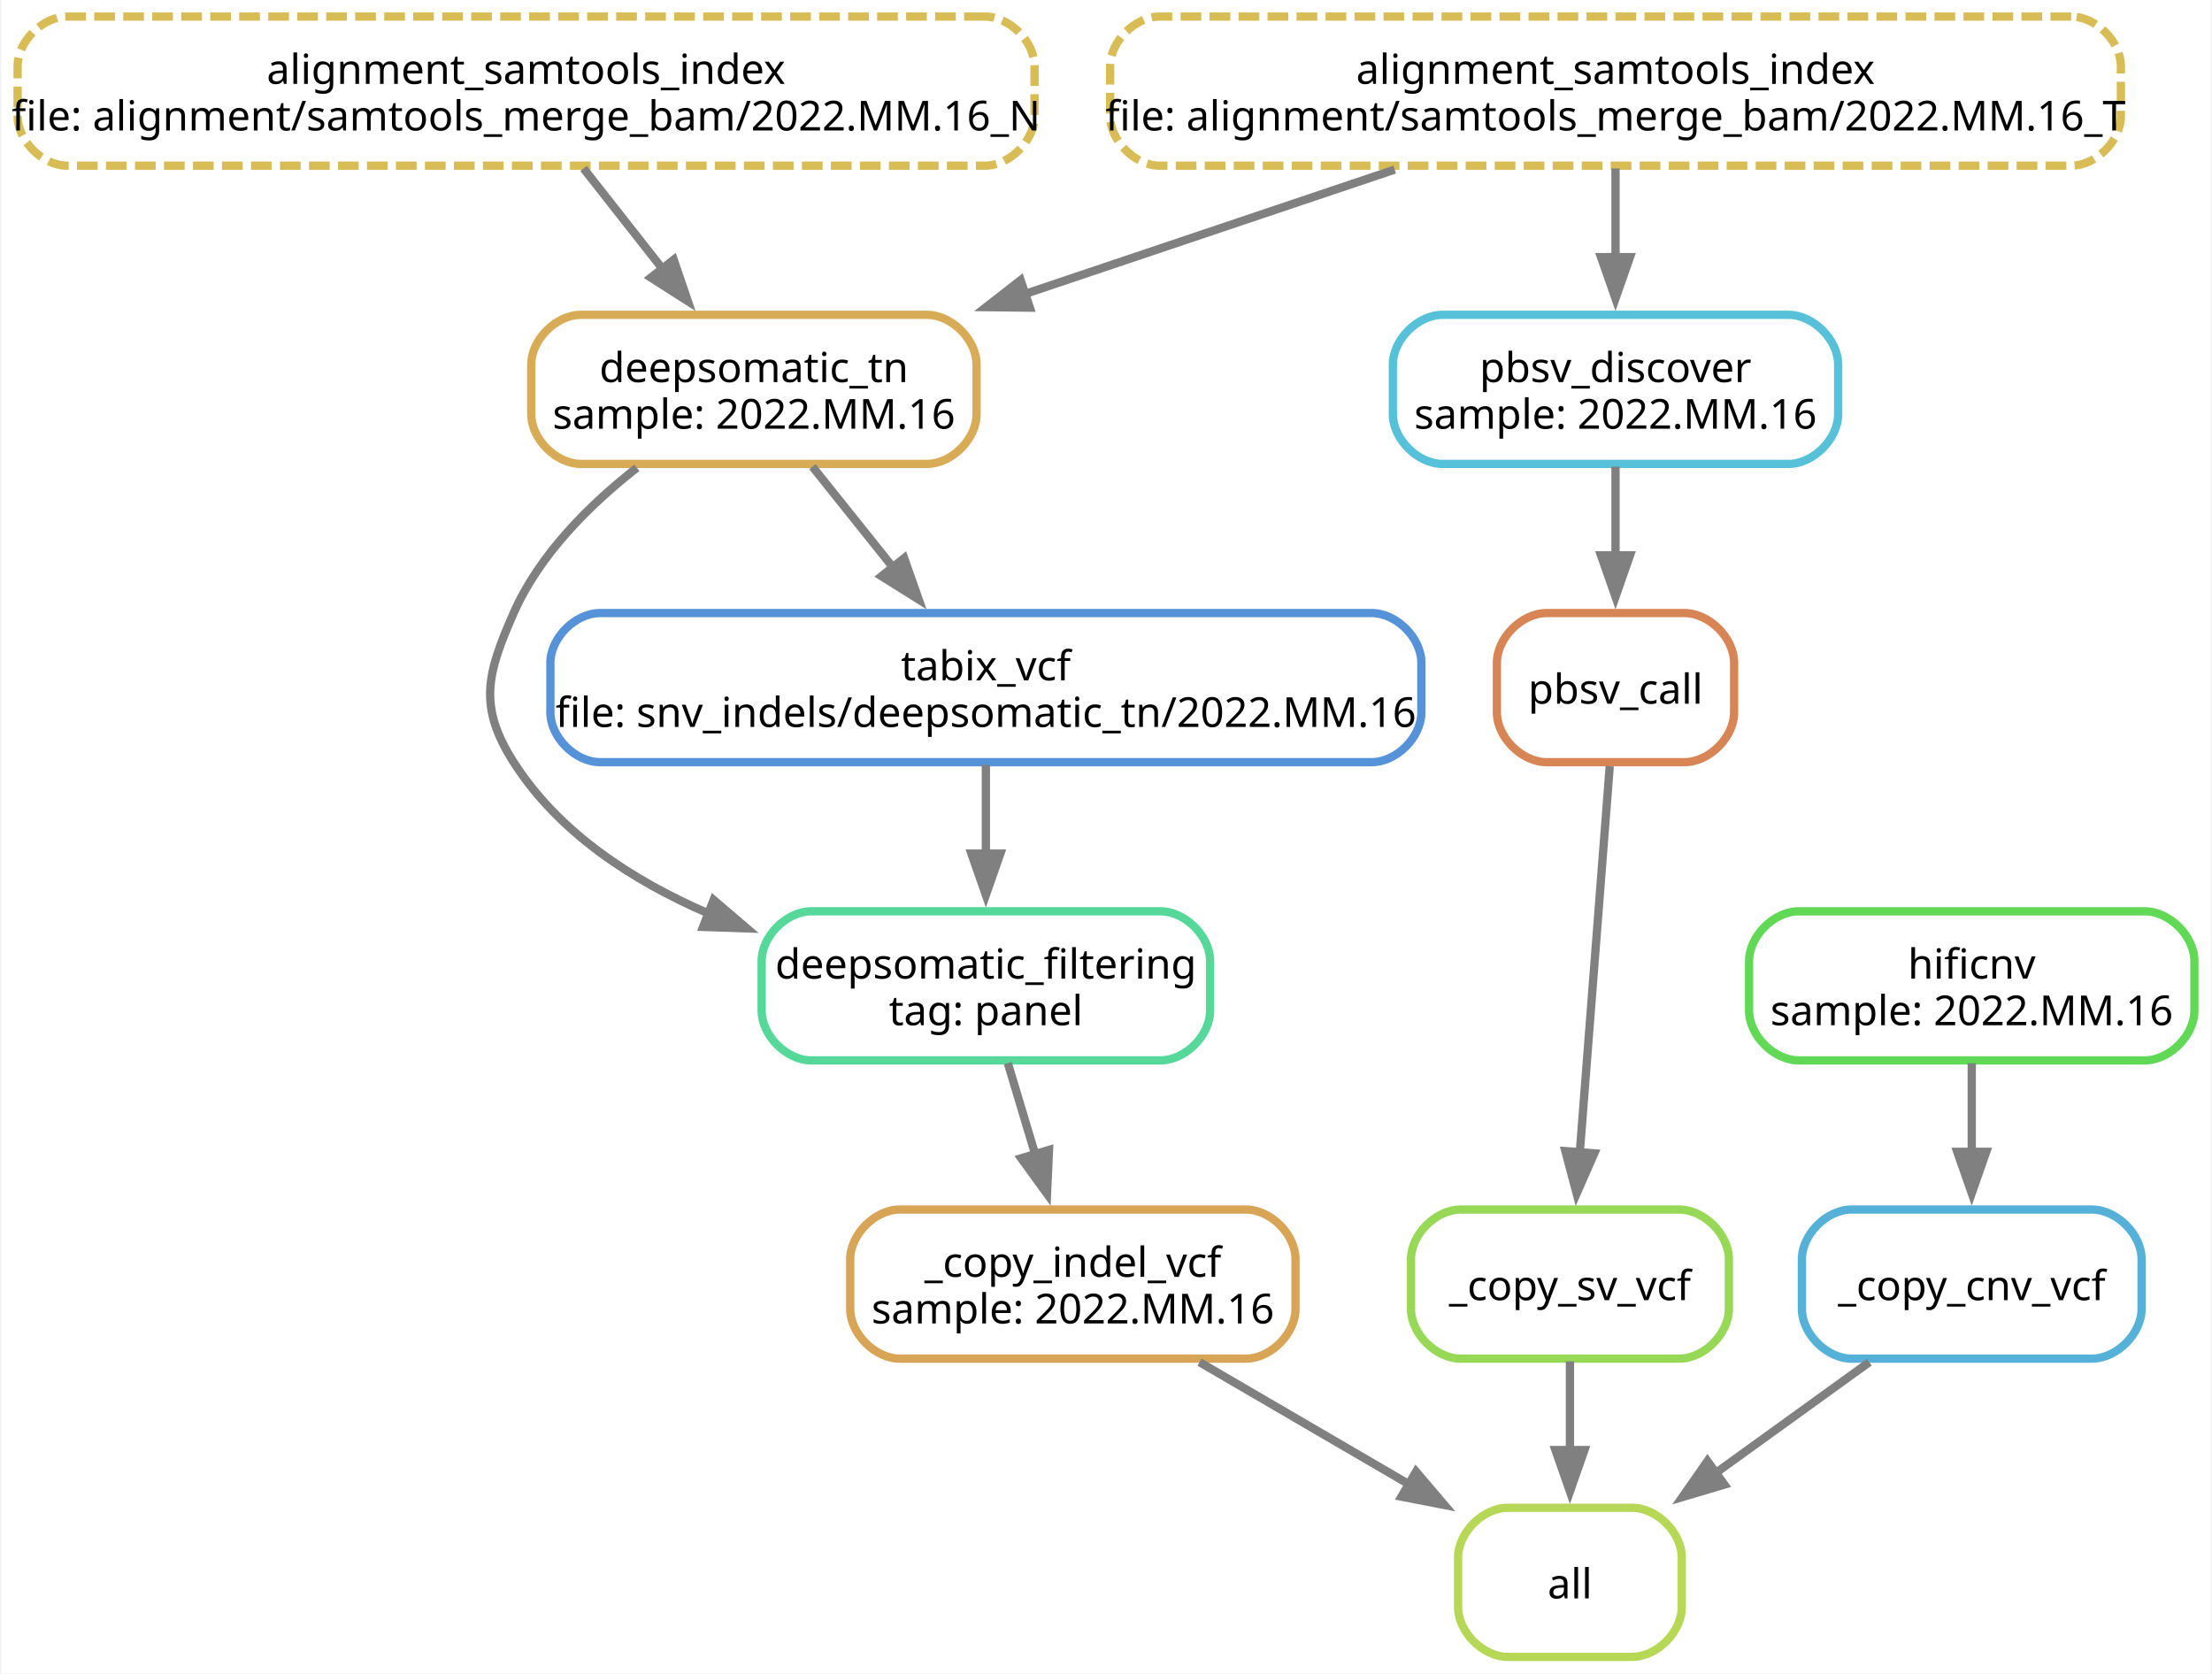
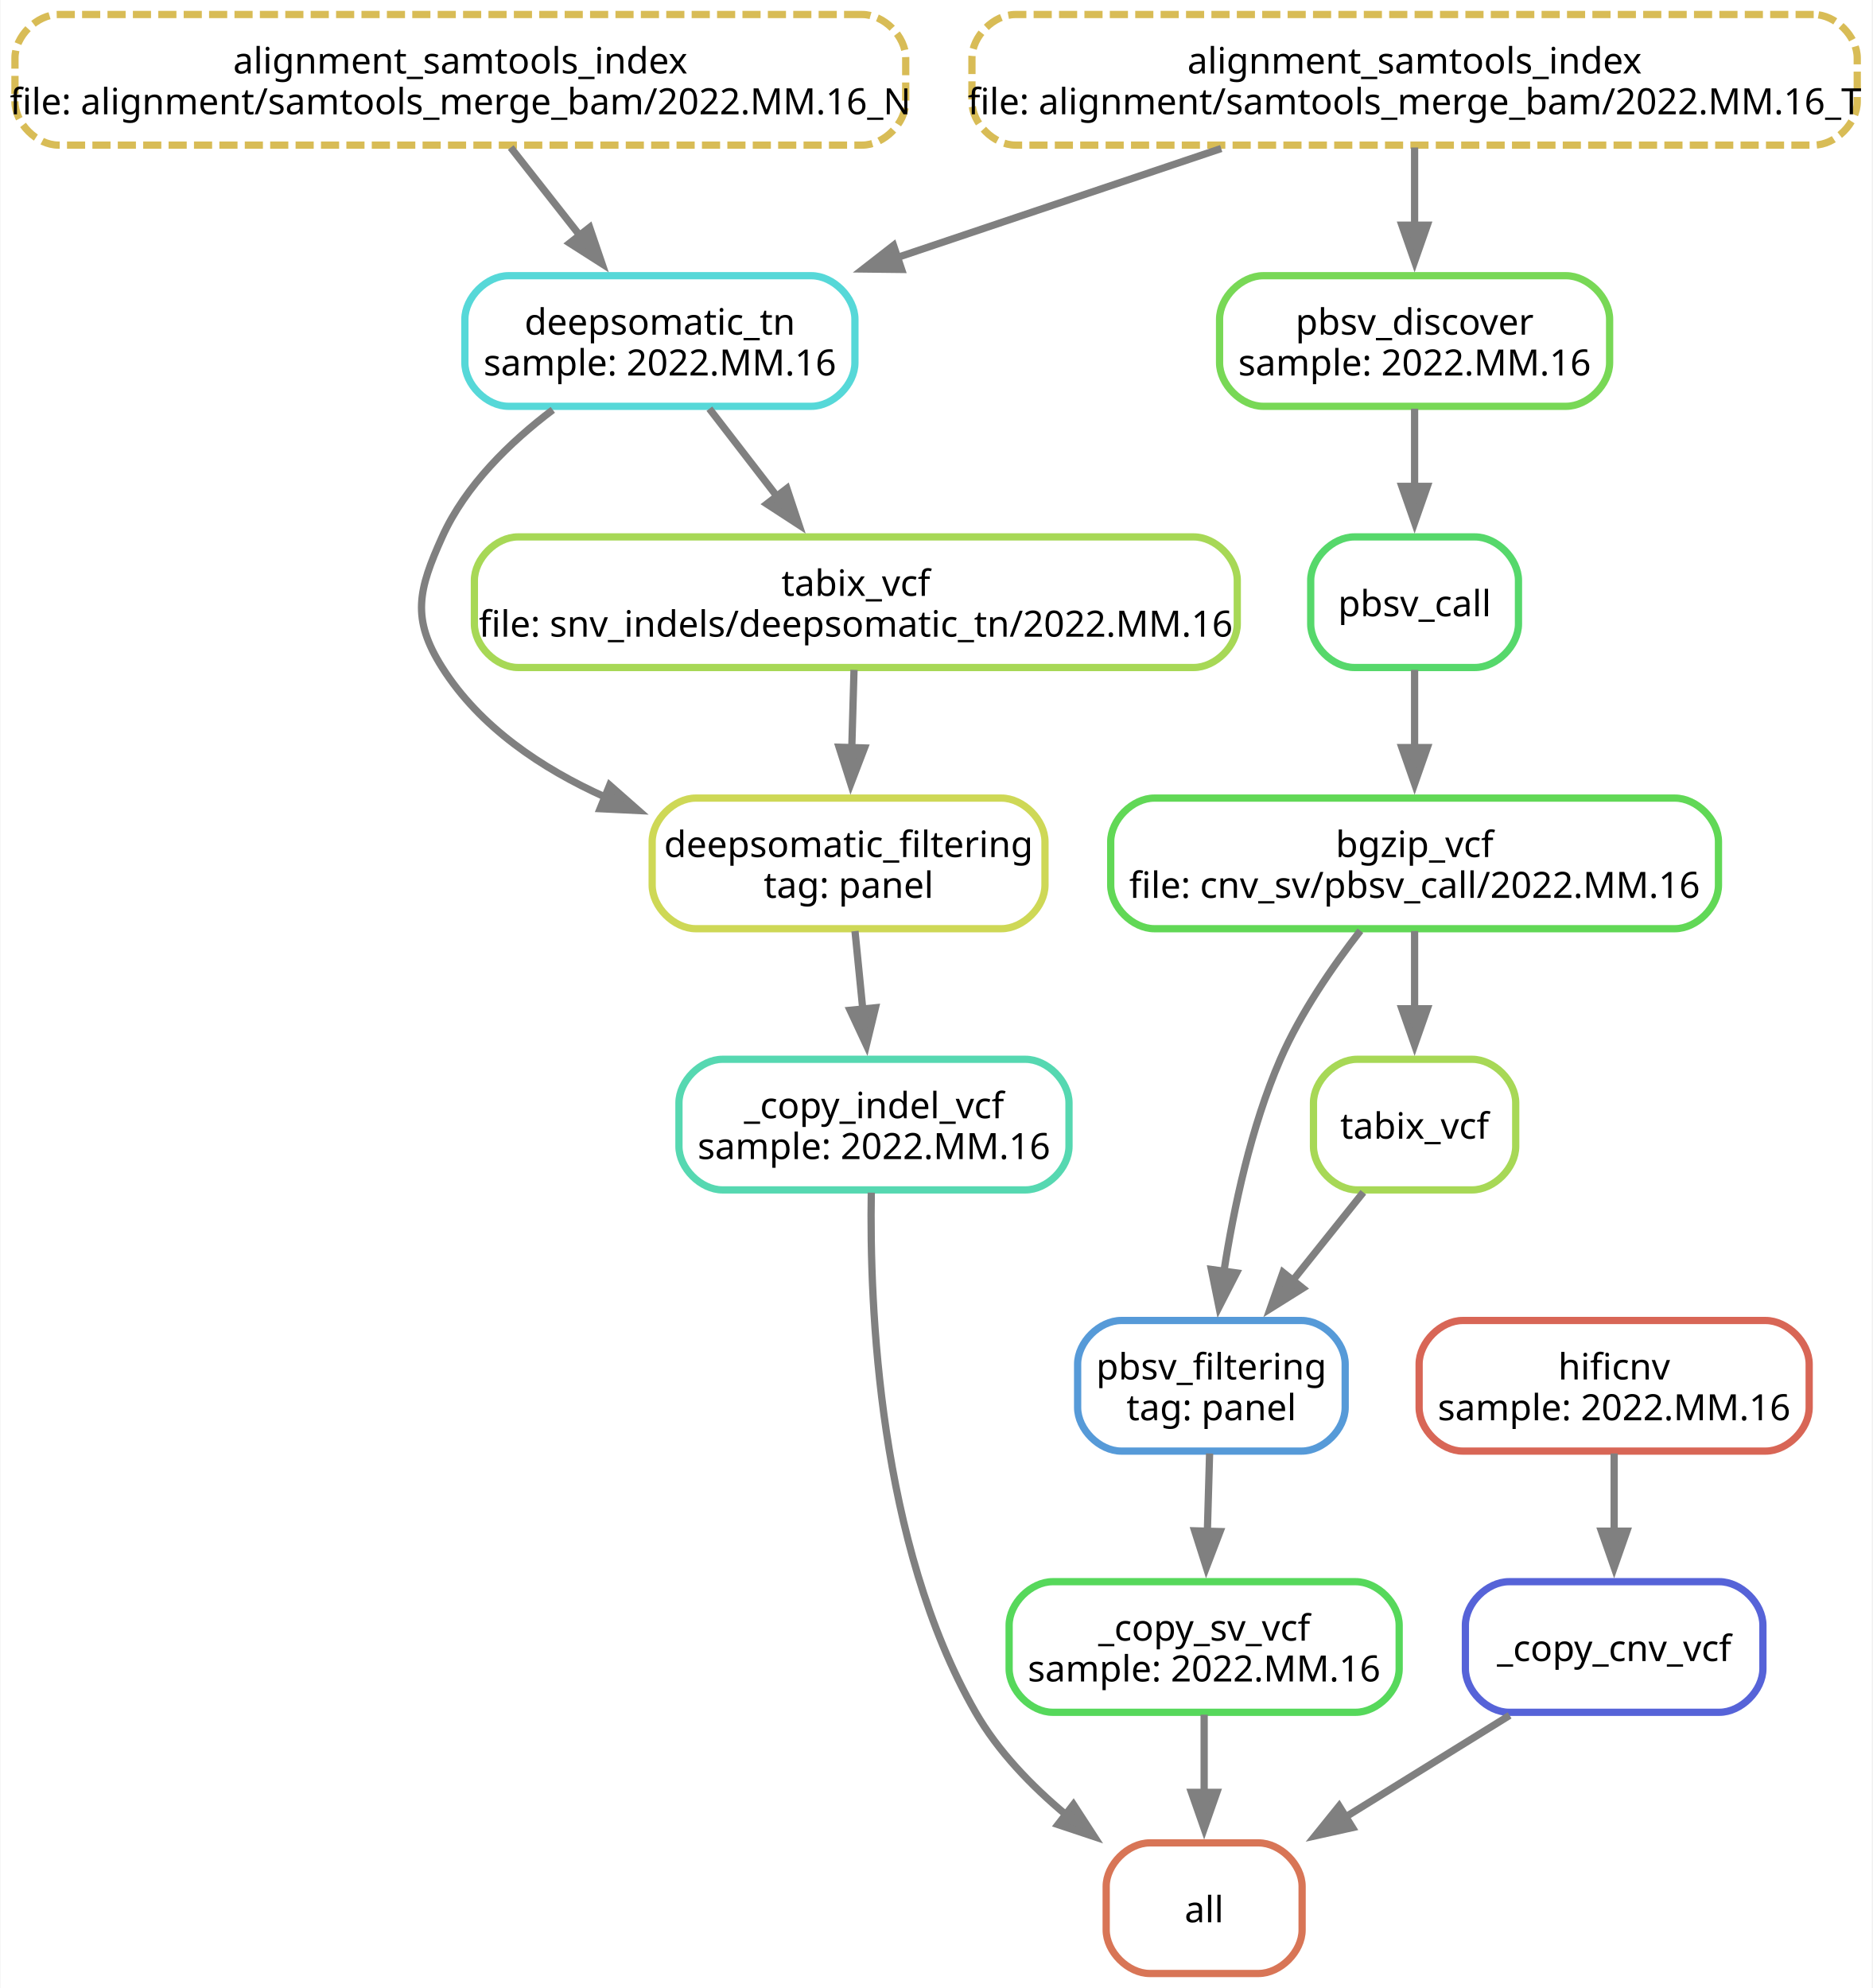
- <svg xmlns="http://www.w3.org/2000/svg" width="534pt" height="404pt" viewBox="0.00 0.00 533.50 404.00">
-   <g id="graph0" class="graph" transform="scale(1 1) rotate(0) translate(4 400)">
-     <polygon fill="white" stroke="none" points="-4,4 -4,-400 529.5,-400 529.5,4 -4,4" />
+ <svg xmlns="http://www.w3.org/2000/svg" width="516pt" height="548pt" viewBox="0.00 0.00 515.75 548.00">
+   <g id="graph0" class="graph" transform="scale(1 1) rotate(0) translate(4 544)">
+     <polygon fill="white" stroke="none" points="-4,4 -4,-544 511.75,-544 511.75,4 -4,4" />
    <g id="node1" class="node">
-       <path fill="none" stroke="#b6d856" stroke-width="2" d="M389.75,-36C389.75,-36 359.75,-36 359.75,-36 353.75,-36 347.75,-30 347.75,-24 347.75,-24 347.75,-12 347.75,-12 347.75,-6 353.75,0 359.75,0 359.75,0 389.75,0 389.75,0 395.75,0 401.75,-6 401.75,-12 401.75,-12 401.75,-24 401.75,-24 401.75,-30 395.75,-36 389.75,-36" />
-       <text text-anchor="middle" x="374.75" y="-14.12" font-family="sans" font-size="10.00">all</text>
+       <path fill="none" stroke="#d87556" stroke-width="2" d="M342.75,-36C342.75,-36 312.75,-36 312.75,-36 306.75,-36 300.75,-30 300.75,-24 300.75,-24 300.75,-12 300.75,-12 300.75,-6 306.75,0 312.75,0 312.75,0 342.75,0 342.75,0 348.75,0 354.75,-6 354.75,-12 354.75,-12 354.75,-24 354.75,-24 354.75,-30 348.75,-36 342.75,-36" />
+       <text text-anchor="middle" x="327.75" y="-14.12" font-family="sans" font-size="10.00">all</text>
    </g>
    <g id="node2" class="node">
-       <path fill="none" stroke="#d8a456" stroke-width="2" d="M296.5,-108C296.5,-108 213,-108 213,-108 207,-108 201,-102 201,-96 201,-96 201,-84 201,-84 201,-78 207,-72 213,-72 213,-72 296.5,-72 296.5,-72 302.5,-72 308.5,-78 308.5,-84 308.5,-84 308.5,-96 308.5,-96 308.5,-102 302.5,-108 296.5,-108" />
-       <text text-anchor="middle" x="254.75" y="-91.75" font-family="sans" font-size="10.00">_copy_indel_vcf</text>
-       <text text-anchor="middle" x="254.75" y="-80.5" font-family="sans" font-size="10.00">sample: 2022.MM.16</text>
+       <path fill="none" stroke="#56d8b1" stroke-width="2" d="M278.5,-252C278.5,-252 195,-252 195,-252 189,-252 183,-246 183,-240 183,-240 183,-228 183,-228 183,-222 189,-216 195,-216 195,-216 278.5,-216 278.5,-216 284.5,-216 290.5,-222 290.5,-228 290.5,-228 290.5,-240 290.5,-240 290.5,-246 284.5,-252 278.5,-252" />
+       <text text-anchor="middle" x="236.75" y="-235.75" font-family="sans" font-size="10.00">_copy_indel_vcf</text>
+       <text text-anchor="middle" x="236.75" y="-224.5" font-family="sans" font-size="10.00">sample: 2022.MM.16</text>
    </g>
    <g id="edge1" class="edge">
-       <path fill="none" stroke="grey" stroke-width="2" d="M285.34,-71.15C300.8,-62.14 319.72,-51.1 336.17,-41.51" />
-       <polygon fill="grey" stroke="grey" stroke-width="2" points="337.6,-44.72 344.47,-36.66 334.07,-38.68 337.6,-44.72" />
+       <path fill="none" stroke="grey" stroke-width="2" d="M236.01,-215.24C235.5,-184.09 238.02,-118.49 264.75,-72 270.92,-61.26 280.14,-51.72 289.62,-43.8" />
+       <polygon fill="grey" stroke="grey" stroke-width="2" points="291.73,-46.59 297.5,-37.7 287.45,-41.05 291.73,-46.59" />
    </g>
    <g id="node3" class="node">
-       <path fill="none" stroke="#56d89a" stroke-width="2" d="M275.88,-180C275.88,-180 191.62,-180 191.62,-180 185.62,-180 179.62,-174 179.62,-168 179.62,-168 179.62,-156 179.62,-156 179.62,-150 185.62,-144 191.62,-144 191.62,-144 275.88,-144 275.88,-144 281.88,-144 287.88,-150 287.88,-156 287.88,-156 287.88,-168 287.88,-168 287.88,-174 281.88,-180 275.88,-180" />
-       <text text-anchor="middle" x="233.75" y="-163.75" font-family="sans" font-size="10.00">deepsomatic_filtering</text>
-       <text text-anchor="middle" x="233.75" y="-152.5" font-family="sans" font-size="10.00">tag: panel</text>
+       <path fill="none" stroke="#ced856" stroke-width="2" d="M271.88,-324C271.88,-324 187.62,-324 187.62,-324 181.62,-324 175.62,-318 175.62,-312 175.62,-312 175.62,-300 175.62,-300 175.62,-294 181.62,-288 187.62,-288 187.62,-288 271.88,-288 271.88,-288 277.88,-288 283.88,-294 283.88,-300 283.88,-300 283.88,-312 283.88,-312 283.88,-318 277.88,-324 271.88,-324" />
+       <text text-anchor="middle" x="229.75" y="-307.75" font-family="sans" font-size="10.00">deepsomatic_filtering</text>
+       <text text-anchor="middle" x="229.75" y="-296.5" font-family="sans" font-size="10.00">tag: panel</text>
    </g>
    <g id="edge4" class="edge">
-       <path fill="none" stroke="grey" stroke-width="2" d="M239.05,-143.34C241.07,-136.59 243.44,-128.69 245.72,-121.11" />
-       <polygon fill="grey" stroke="grey" stroke-width="2" points="248.99,-122.39 248.51,-111.8 242.28,-120.37 248.99,-122.39" />
+       <path fill="none" stroke="grey" stroke-width="2" d="M231.52,-287.34C232.17,-280.75 232.94,-273.08 233.68,-265.67" />
+       <polygon fill="grey" stroke="grey" stroke-width="2" points="237.15,-266.21 234.66,-255.91 230.18,-265.52 237.15,-266.21" />
    </g>
    <g id="node4" class="node">
-       <path fill="none" stroke="#d8ac56" stroke-width="2" d="M219.5,-324C219.5,-324 136,-324 136,-324 130,-324 124,-318 124,-312 124,-312 124,-300 124,-300 124,-294 130,-288 136,-288 136,-288 219.5,-288 219.5,-288 225.5,-288 231.5,-294 231.5,-300 231.5,-300 231.5,-312 231.5,-312 231.5,-318 225.5,-324 219.5,-324" />
-       <text text-anchor="middle" x="177.75" y="-307.75" font-family="sans" font-size="10.00">deepsomatic_tn</text>
-       <text text-anchor="middle" x="177.75" y="-296.5" font-family="sans" font-size="10.00">sample: 2022.MM.16</text>
+       <path fill="none" stroke="#56d8d8" stroke-width="2" d="M219.5,-468C219.5,-468 136,-468 136,-468 130,-468 124,-462 124,-456 124,-456 124,-444 124,-444 124,-438 130,-432 136,-432 136,-432 219.5,-432 219.5,-432 225.5,-432 231.5,-438 231.5,-444 231.5,-444 231.5,-456 231.5,-456 231.5,-462 225.5,-468 219.5,-468" />
+       <text text-anchor="middle" x="177.75" y="-451.75" font-family="sans" font-size="10.00">deepsomatic_tn</text>
+       <text text-anchor="middle" x="177.75" y="-440.5" font-family="sans" font-size="10.00">sample: 2022.MM.16</text>
    </g>
    <g id="edge5" class="edge">
-       <path fill="none" stroke="grey" stroke-width="2" d="M149.5,-287.07C138,-278.08 125.97,-266.1 119.75,-252 113.3,-237.36 111.15,-229.49 119.75,-216 130.58,-199.02 148.42,-187.39 166.8,-179.47" />
-       <polygon fill="grey" stroke="grey" stroke-width="2" points="168.02,-182.75 176.07,-175.87 165.48,-176.23 168.02,-182.75" />
+       <path fill="none" stroke="grey" stroke-width="2" d="M148.23,-431.03C136.43,-422.11 124.15,-410.19 117.75,-396 111.17,-381.41 109.19,-373.52 117.75,-360 128.13,-343.6 145.1,-332.18 162.73,-324.26" />
+       <polygon fill="grey" stroke="grey" stroke-width="2" points="163.9,-327.57 171.85,-320.57 161.27,-321.08 163.9,-327.57" />
    </g>
    <g id="node7" class="node">
-       <path fill="none" stroke="#5692d8" stroke-width="2" d="M326.88,-252C326.88,-252 140.62,-252 140.62,-252 134.62,-252 128.62,-246 128.62,-240 128.62,-240 128.62,-228 128.62,-228 128.62,-222 134.62,-216 140.62,-216 140.62,-216 326.88,-216 326.88,-216 332.88,-216 338.88,-222 338.88,-228 338.88,-228 338.88,-240 338.88,-240 338.88,-246 332.88,-252 326.88,-252" />
-       <text text-anchor="middle" x="233.75" y="-235.75" font-family="sans" font-size="10.00">tabix_vcf</text>
-       <text text-anchor="middle" x="233.75" y="-224.5" font-family="sans" font-size="10.00">file: snv_indels/deepsomatic_tn/2022.MM.16</text>
+       <path fill="none" stroke="#a7d856" stroke-width="2" d="M324.88,-396C324.88,-396 138.62,-396 138.62,-396 132.62,-396 126.62,-390 126.62,-384 126.62,-384 126.62,-372 126.62,-372 126.62,-366 132.62,-360 138.62,-360 138.62,-360 324.88,-360 324.88,-360 330.88,-360 336.88,-366 336.88,-372 336.88,-372 336.88,-384 336.88,-384 336.88,-390 330.88,-396 324.88,-396" />
+       <text text-anchor="middle" x="231.75" y="-379.75" font-family="sans" font-size="10.00">tabix_vcf</text>
+       <text text-anchor="middle" x="231.75" y="-368.5" font-family="sans" font-size="10.00">file: snv_indels/deepsomatic_tn/2022.MM.16</text>
    </g>
    <g id="edge9" class="edge">
-       <path fill="none" stroke="grey" stroke-width="2" d="M191.88,-287.34C197.8,-279.93 204.84,-271.14 211.43,-262.9" />
-       <polygon fill="grey" stroke="grey" stroke-width="2" points="214.02,-265.26 217.54,-255.27 208.56,-260.89 214.02,-265.26" />
+       <path fill="none" stroke="grey" stroke-width="2" d="M191.38,-431.34C197.02,-424.01 203.72,-415.34 210.01,-407.18" />
+       <polygon fill="grey" stroke="grey" stroke-width="2" points="212.75,-409.35 216.09,-399.3 207.21,-405.08 212.75,-409.35" />
    </g>
    <g id="node5" class="node">
-       <path fill="none" stroke="#d8bc56" stroke-width="2" stroke-dasharray="5,2" d="M233.5,-396C233.5,-396 12,-396 12,-396 6,-396 0,-390 0,-384 0,-384 0,-372 0,-372 0,-366 6,-360 12,-360 12,-360 233.5,-360 233.5,-360 239.5,-360 245.5,-366 245.5,-372 245.5,-372 245.5,-384 245.5,-384 245.5,-390 239.5,-396 233.5,-396" />
-       <text text-anchor="middle" x="122.75" y="-379.75" font-family="sans" font-size="10.00">alignment_samtools_index</text>
-       <text text-anchor="middle" x="122.75" y="-368.5" font-family="sans" font-size="10.00">file: alignment/samtools_merge_bam/2022.MM.16_N</text>
+       <path fill="none" stroke="#d8bc56" stroke-width="2" stroke-dasharray="5,2" d="M233.5,-540C233.5,-540 12,-540 12,-540 6,-540 0,-534 0,-528 0,-528 0,-516 0,-516 0,-510 6,-504 12,-504 12,-504 233.5,-504 233.5,-504 239.5,-504 245.5,-510 245.5,-516 245.5,-516 245.5,-528 245.5,-528 245.5,-534 239.5,-540 233.5,-540" />
+       <text text-anchor="middle" x="122.75" y="-523.75" font-family="sans" font-size="10.00">alignment_samtools_index</text>
+       <text text-anchor="middle" x="122.75" y="-512.5" font-family="sans" font-size="10.00">file: alignment/samtools_merge_bam/2022.MM.16_N</text>
    </g>
    <g id="edge7" class="edge">
-       <path fill="none" stroke="grey" stroke-width="2" d="M136.63,-359.34C142.45,-351.93 149.35,-343.14 155.83,-334.9" />
-       <polygon fill="grey" stroke="grey" stroke-width="2" points="158.39,-337.31 161.81,-327.28 152.88,-332.98 158.39,-337.31" />
+       <path fill="none" stroke="grey" stroke-width="2" d="M136.63,-503.34C142.45,-495.93 149.35,-487.14 155.83,-478.9" />
+       <polygon fill="grey" stroke="grey" stroke-width="2" points="158.39,-481.31 161.81,-471.28 152.88,-476.98 158.39,-481.31" />
    </g>
    <g id="node6" class="node">
-       <path fill="none" stroke="#d8bc56" stroke-width="2" stroke-dasharray="5,2" d="M495.75,-396C495.75,-396 275.75,-396 275.75,-396 269.75,-396 263.75,-390 263.75,-384 263.75,-384 263.75,-372 263.75,-372 263.75,-366 269.75,-360 275.75,-360 275.75,-360 495.75,-360 495.75,-360 501.75,-360 507.75,-366 507.75,-372 507.75,-372 507.75,-384 507.75,-384 507.75,-390 501.75,-396 495.75,-396" />
-       <text text-anchor="middle" x="385.75" y="-379.75" font-family="sans" font-size="10.00">alignment_samtools_index</text>
-       <text text-anchor="middle" x="385.75" y="-368.5" font-family="sans" font-size="10.00">file: alignment/samtools_merge_bam/2022.MM.16_T</text>
+       <path fill="none" stroke="#d8bc56" stroke-width="2" stroke-dasharray="5,2" d="M495.75,-540C495.75,-540 275.75,-540 275.75,-540 269.75,-540 263.75,-534 263.75,-528 263.75,-528 263.75,-516 263.75,-516 263.75,-510 269.75,-504 275.75,-504 275.75,-504 495.75,-504 495.75,-504 501.75,-504 507.75,-510 507.75,-516 507.75,-516 507.75,-528 507.75,-528 507.75,-534 501.75,-540 495.75,-540" />
+       <text text-anchor="middle" x="385.75" y="-523.75" font-family="sans" font-size="10.00">alignment_samtools_index</text>
+       <text text-anchor="middle" x="385.75" y="-512.5" font-family="sans" font-size="10.00">file: alignment/samtools_merge_bam/2022.MM.16_T</text>
    </g>
    <g id="edge8" class="edge">
-       <path fill="none" stroke="grey" stroke-width="2" d="M332.45,-359.06C305.18,-349.88 271.74,-338.63 242.93,-328.94" />
-       <polygon fill="grey" stroke="grey" stroke-width="2" points="244.37,-325.73 233.78,-325.85 242.14,-332.36 244.37,-325.73" />
+       <path fill="none" stroke="grey" stroke-width="2" d="M332.45,-503.06C305.18,-493.88 271.74,-482.63 242.93,-472.94" />
+       <polygon fill="grey" stroke="grey" stroke-width="2" points="244.37,-469.73 233.78,-469.85 242.14,-476.36 244.37,-469.73" />
+     </g>
+     <g id="node12" class="node">
+       <path fill="none" stroke="#78d856" stroke-width="2" d="M427.5,-468C427.5,-468 344,-468 344,-468 338,-468 332,-462 332,-456 332,-456 332,-444 332,-444 332,-438 338,-432 344,-432 344,-432 427.5,-432 427.5,-432 433.5,-432 439.5,-438 439.5,-444 439.5,-444 439.5,-456 439.5,-456 439.5,-462 433.5,-468 427.5,-468" />
+       <text text-anchor="middle" x="385.75" y="-451.75" font-family="sans" font-size="10.00">pbsv_discover</text>
+       <text text-anchor="middle" x="385.75" y="-440.5" font-family="sans" font-size="10.00">sample: 2022.MM.16</text>
+     </g>
+     <g id="edge15" class="edge">
+       <path fill="none" stroke="grey" stroke-width="2" d="M385.75,-503.34C385.75,-496.75 385.75,-489.08 385.75,-481.67" />
+       <polygon fill="grey" stroke="grey" stroke-width="2" points="389.25,-481.93 385.75,-471.93 382.25,-481.93 389.25,-481.93" />
+     </g>
+     <g id="edge6" class="edge">
+       <path fill="none" stroke="grey" stroke-width="2" d="M231.25,-359.34C231.06,-352.75 230.84,-345.08 230.63,-337.67" />
+       <polygon fill="grey" stroke="grey" stroke-width="2" points="234.13,-337.82 230.35,-327.93 227.14,-338.02 234.13,-337.82" />
+     </g>
+     <g id="node8" class="node">
+       <path fill="none" stroke="#56d85b" stroke-width="2" d="M369.5,-108C369.5,-108 286,-108 286,-108 280,-108 274,-102 274,-96 274,-96 274,-84 274,-84 274,-78 280,-72 286,-72 286,-72 369.5,-72 369.5,-72 375.5,-72 381.5,-78 381.5,-84 381.5,-84 381.5,-96 381.5,-96 381.5,-102 375.5,-108 369.5,-108" />
+       <text text-anchor="middle" x="327.75" y="-91.75" font-family="sans" font-size="10.00">_copy_sv_vcf</text>
+       <text text-anchor="middle" x="327.75" y="-80.5" font-family="sans" font-size="10.00">sample: 2022.MM.16</text>
+     </g>
+     <g id="edge2" class="edge">
+       <path fill="none" stroke="grey" stroke-width="2" d="M327.75,-71.34C327.75,-64.75 327.75,-57.08 327.75,-49.67" />
+       <polygon fill="grey" stroke="grey" stroke-width="2" points="331.25,-49.93 327.75,-39.93 324.25,-49.93 331.25,-49.93" />
+     </g>
+     <g id="node9" class="node">
+       <path fill="none" stroke="#569ad8" stroke-width="2" d="M354.62,-180C354.62,-180 304.88,-180 304.88,-180 298.88,-180 292.88,-174 292.88,-168 292.88,-168 292.88,-156 292.88,-156 292.88,-150 298.88,-144 304.88,-144 304.88,-144 354.62,-144 354.62,-144 360.62,-144 366.62,-150 366.62,-156 366.62,-156 366.62,-168 366.62,-168 366.62,-174 360.62,-180 354.62,-180" />
+       <text text-anchor="middle" x="329.75" y="-163.75" font-family="sans" font-size="10.00">pbsv_filtering</text>
+       <text text-anchor="middle" x="329.75" y="-152.5" font-family="sans" font-size="10.00">tag: panel</text>
+     </g>
+     <g id="edge10" class="edge">
+       <path fill="none" stroke="grey" stroke-width="2" d="M329.25,-143.34C329.06,-136.75 328.84,-129.08 328.63,-121.67" />
+       <polygon fill="grey" stroke="grey" stroke-width="2" points="332.13,-121.82 328.35,-111.93 325.14,-122.02 332.13,-121.82" />
    </g>
    <g id="node10" class="node">
-       <path fill="none" stroke="#56c1d8" stroke-width="2" d="M427.5,-324C427.5,-324 344,-324 344,-324 338,-324 332,-318 332,-312 332,-312 332,-300 332,-300 332,-294 338,-288 344,-288 344,-288 427.5,-288 427.5,-288 433.5,-288 439.5,-294 439.5,-300 439.5,-300 439.5,-312 439.5,-312 439.5,-318 433.5,-324 427.5,-324" />
-       <text text-anchor="middle" x="385.75" y="-307.75" font-family="sans" font-size="10.00">pbsv_discover</text>
-       <text text-anchor="middle" x="385.75" y="-296.5" font-family="sans" font-size="10.00">sample: 2022.MM.16</text>
-     </g>
-     <g id="edge12" class="edge">
-       <path fill="none" stroke="grey" stroke-width="2" d="M385.75,-359.34C385.75,-352.75 385.75,-345.08 385.75,-337.67" />
-       <polygon fill="grey" stroke="grey" stroke-width="2" points="389.25,-337.93 385.75,-327.93 382.25,-337.93 389.25,-337.93" />
-     </g>
-     <g id="edge6" class="edge">
-       <path fill="none" stroke="grey" stroke-width="2" d="M233.75,-215.34C233.75,-208.75 233.75,-201.08 233.75,-193.67" />
-       <polygon fill="grey" stroke="grey" stroke-width="2" points="237.25,-193.93 233.75,-183.93 230.25,-193.93 237.25,-193.93" />
-     </g>
-     <g id="node8" class="node">
-       <path fill="none" stroke="#97d856" stroke-width="2" d="M401.12,-108C401.12,-108 348.38,-108 348.38,-108 342.38,-108 336.38,-102 336.38,-96 336.38,-96 336.38,-84 336.38,-84 336.38,-78 342.38,-72 348.38,-72 348.38,-72 401.12,-72 401.12,-72 407.12,-72 413.12,-78 413.12,-84 413.12,-84 413.12,-96 413.12,-96 413.12,-102 407.12,-108 401.12,-108" />
-       <text text-anchor="middle" x="374.75" y="-86.12" font-family="sans" font-size="10.00">_copy_sv_vcf</text>
-     </g>
-     <g id="edge2" class="edge">
-       <path fill="none" stroke="grey" stroke-width="2" d="M374.75,-71.34C374.75,-64.75 374.75,-57.08 374.75,-49.67" />
-       <polygon fill="grey" stroke="grey" stroke-width="2" points="378.25,-49.93 374.75,-39.93 371.25,-49.93 378.25,-49.93" />
-     </g>
-     <g id="node9" class="node">
-       <path fill="none" stroke="#d88556" stroke-width="2" d="M402.38,-252C402.38,-252 369.12,-252 369.12,-252 363.12,-252 357.12,-246 357.12,-240 357.12,-240 357.12,-228 357.12,-228 357.12,-222 363.12,-216 369.12,-216 369.12,-216 402.38,-216 402.38,-216 408.38,-216 414.38,-222 414.38,-228 414.38,-228 414.38,-240 414.38,-240 414.38,-246 408.38,-252 402.38,-252" />
-       <text text-anchor="middle" x="385.75" y="-230.12" font-family="sans" font-size="10.00">pbsv_call</text>
-     </g>
-     <g id="edge10" class="edge">
-       <path fill="none" stroke="grey" stroke-width="2" d="M384.36,-215.02C382.54,-191.54 379.33,-150.11 377.12,-121.64" />
-       <polygon fill="grey" stroke="grey" stroke-width="2" points="380.63,-121.56 376.37,-111.86 373.65,-122.1 380.63,-121.56" />
+       <path fill="none" stroke="#61d856" stroke-width="2" d="M457.5,-324C457.5,-324 314,-324 314,-324 308,-324 302,-318 302,-312 302,-312 302,-300 302,-300 302,-294 308,-288 314,-288 314,-288 457.5,-288 457.5,-288 463.5,-288 469.5,-294 469.5,-300 469.5,-300 469.5,-312 469.5,-312 469.5,-318 463.5,-324 457.5,-324" />
+       <text text-anchor="middle" x="385.75" y="-307.75" font-family="sans" font-size="10.00">bgzip_vcf</text>
+       <text text-anchor="middle" x="385.75" y="-296.5" font-family="sans" font-size="10.00">file: cnv_sv/pbsv_call/2022.MM.16</text>
    </g>
    <g id="edge11" class="edge">
+       <path fill="none" stroke="grey" stroke-width="2" d="M370.81,-287.44C363.15,-277.6 354.3,-264.76 348.75,-252 340.66,-233.38 335.91,-211.04 333.18,-193.4" />
+       <polygon fill="grey" stroke="grey" stroke-width="2" points="336.67,-193.12 331.84,-183.69 329.74,-194.07 336.67,-193.12" />
+     </g>
+     <g id="node13" class="node">
+       <path fill="none" stroke="#a7d856" stroke-width="2" d="M401.62,-252C401.62,-252 369.88,-252 369.88,-252 363.88,-252 357.88,-246 357.88,-240 357.88,-240 357.88,-228 357.88,-228 357.88,-222 363.88,-216 369.88,-216 369.88,-216 401.62,-216 401.62,-216 407.62,-216 413.62,-222 413.62,-228 413.62,-228 413.62,-240 413.62,-240 413.62,-246 407.62,-252 401.62,-252" />
+       <text text-anchor="middle" x="385.75" y="-230.12" font-family="sans" font-size="10.00">tabix_vcf</text>
+     </g>
+     <g id="edge16" class="edge">
      <path fill="none" stroke="grey" stroke-width="2" d="M385.75,-287.34C385.75,-280.75 385.75,-273.08 385.75,-265.67" />
      <polygon fill="grey" stroke="grey" stroke-width="2" points="389.25,-265.93 385.75,-255.93 382.25,-265.93 389.25,-265.93" />
    </g>
    <g id="node11" class="node">
-       <path fill="none" stroke="#56b1d8" stroke-width="2" d="M500.75,-108C500.75,-108 442.75,-108 442.75,-108 436.75,-108 430.75,-102 430.75,-96 430.75,-96 430.75,-84 430.75,-84 430.75,-78 436.75,-72 442.75,-72 442.75,-72 500.75,-72 500.75,-72 506.75,-72 512.75,-78 512.75,-84 512.75,-84 512.75,-96 512.75,-96 512.75,-102 506.75,-108 500.75,-108" />
-       <text text-anchor="middle" x="471.75" y="-86.12" font-family="sans" font-size="10.00">_copy_cnv_vcf</text>
+       <path fill="none" stroke="#56d86b" stroke-width="2" d="M402.38,-396C402.38,-396 369.12,-396 369.12,-396 363.12,-396 357.12,-390 357.12,-384 357.12,-384 357.12,-372 357.12,-372 357.12,-366 363.12,-360 369.12,-360 369.12,-360 402.38,-360 402.38,-360 408.38,-360 414.38,-366 414.38,-372 414.38,-372 414.38,-384 414.38,-384 414.38,-390 408.38,-396 402.38,-396" />
+       <text text-anchor="middle" x="385.75" y="-374.12" font-family="sans" font-size="10.00">pbsv_call</text>
+     </g>
+     <g id="edge13" class="edge">
+       <path fill="none" stroke="grey" stroke-width="2" d="M385.75,-359.34C385.75,-352.75 385.75,-345.08 385.75,-337.67" />
+       <polygon fill="grey" stroke="grey" stroke-width="2" points="389.25,-337.93 385.75,-327.93 382.25,-337.93 389.25,-337.93" />
+     </g>
+     <g id="edge14" class="edge">
+       <path fill="none" stroke="grey" stroke-width="2" d="M385.75,-431.34C385.75,-424.75 385.75,-417.08 385.75,-409.67" />
+       <polygon fill="grey" stroke="grey" stroke-width="2" points="389.25,-409.93 385.75,-399.93 382.25,-409.93 389.25,-409.93" />
+     </g>
+     <g id="edge12" class="edge">
+       <path fill="none" stroke="grey" stroke-width="2" d="M371.62,-215.34C365.7,-207.93 358.66,-199.14 352.07,-190.9" />
+       <polygon fill="grey" stroke="grey" stroke-width="2" points="354.94,-188.89 345.96,-183.27 349.48,-193.26 354.94,-188.89" />
+     </g>
+     <g id="node14" class="node">
+       <path fill="none" stroke="#5663d8" stroke-width="2" d="M469.75,-108C469.75,-108 411.75,-108 411.75,-108 405.75,-108 399.75,-102 399.75,-96 399.75,-96 399.75,-84 399.75,-84 399.75,-78 405.75,-72 411.75,-72 411.75,-72 469.75,-72 469.75,-72 475.75,-72 481.75,-78 481.75,-84 481.75,-84 481.75,-96 481.75,-96 481.75,-102 475.75,-108 469.75,-108" />
+       <text text-anchor="middle" x="440.75" y="-86.12" font-family="sans" font-size="10.00">_copy_cnv_vcf</text>
    </g>
    <g id="edge3" class="edge">
-       <path fill="none" stroke="grey" stroke-width="2" d="M447.02,-71.15C435.73,-63.01 422.16,-53.22 409.85,-44.33" />
-       <polygon fill="grey" stroke="grey" stroke-width="2" points="412.04,-41.6 401.89,-38.58 407.95,-47.27 412.04,-41.6" />
+       <path fill="none" stroke="grey" stroke-width="2" d="M411.94,-71.15C398.19,-62.63 381.52,-52.31 366.66,-43.1" />
+       <polygon fill="grey" stroke="grey" stroke-width="2" points="368.64,-40.21 358.3,-37.92 364.95,-46.16 368.64,-40.21" />
    </g>
-     <g id="node12" class="node">
-       <path fill="none" stroke="#61d856" stroke-width="2" d="M513.5,-180C513.5,-180 430,-180 430,-180 424,-180 418,-174 418,-168 418,-168 418,-156 418,-156 418,-150 424,-144 430,-144 430,-144 513.5,-144 513.5,-144 519.5,-144 525.5,-150 525.5,-156 525.5,-156 525.5,-168 525.5,-168 525.5,-174 519.5,-180 513.5,-180" />
-       <text text-anchor="middle" x="471.75" y="-163.75" font-family="sans" font-size="10.00">hificnv</text>
-       <text text-anchor="middle" x="471.75" y="-152.5" font-family="sans" font-size="10.00">sample: 2022.MM.16</text>
+     <g id="node15" class="node">
+       <path fill="none" stroke="#d86656" stroke-width="2" d="M482.5,-180C482.5,-180 399,-180 399,-180 393,-180 387,-174 387,-168 387,-168 387,-156 387,-156 387,-150 393,-144 399,-144 399,-144 482.5,-144 482.5,-144 488.5,-144 494.5,-150 494.5,-156 494.5,-156 494.5,-168 494.5,-168 494.5,-174 488.5,-180 482.5,-180" />
+       <text text-anchor="middle" x="440.75" y="-163.75" font-family="sans" font-size="10.00">hificnv</text>
+       <text text-anchor="middle" x="440.75" y="-152.5" font-family="sans" font-size="10.00">sample: 2022.MM.16</text>
    </g>
-     <g id="edge13" class="edge">
-       <path fill="none" stroke="grey" stroke-width="2" d="M471.75,-143.34C471.75,-136.75 471.75,-129.08 471.75,-121.67" />
-       <polygon fill="grey" stroke="grey" stroke-width="2" points="475.25,-121.93 471.75,-111.93 468.25,-121.93 475.25,-121.93" />
+     <g id="edge17" class="edge">
+       <path fill="none" stroke="grey" stroke-width="2" d="M440.75,-143.34C440.75,-136.75 440.75,-129.08 440.75,-121.67" />
+       <polygon fill="grey" stroke="grey" stroke-width="2" points="444.25,-121.93 440.75,-111.93 437.25,-121.93 444.25,-121.93" />
    </g>
  </g>
</svg>
